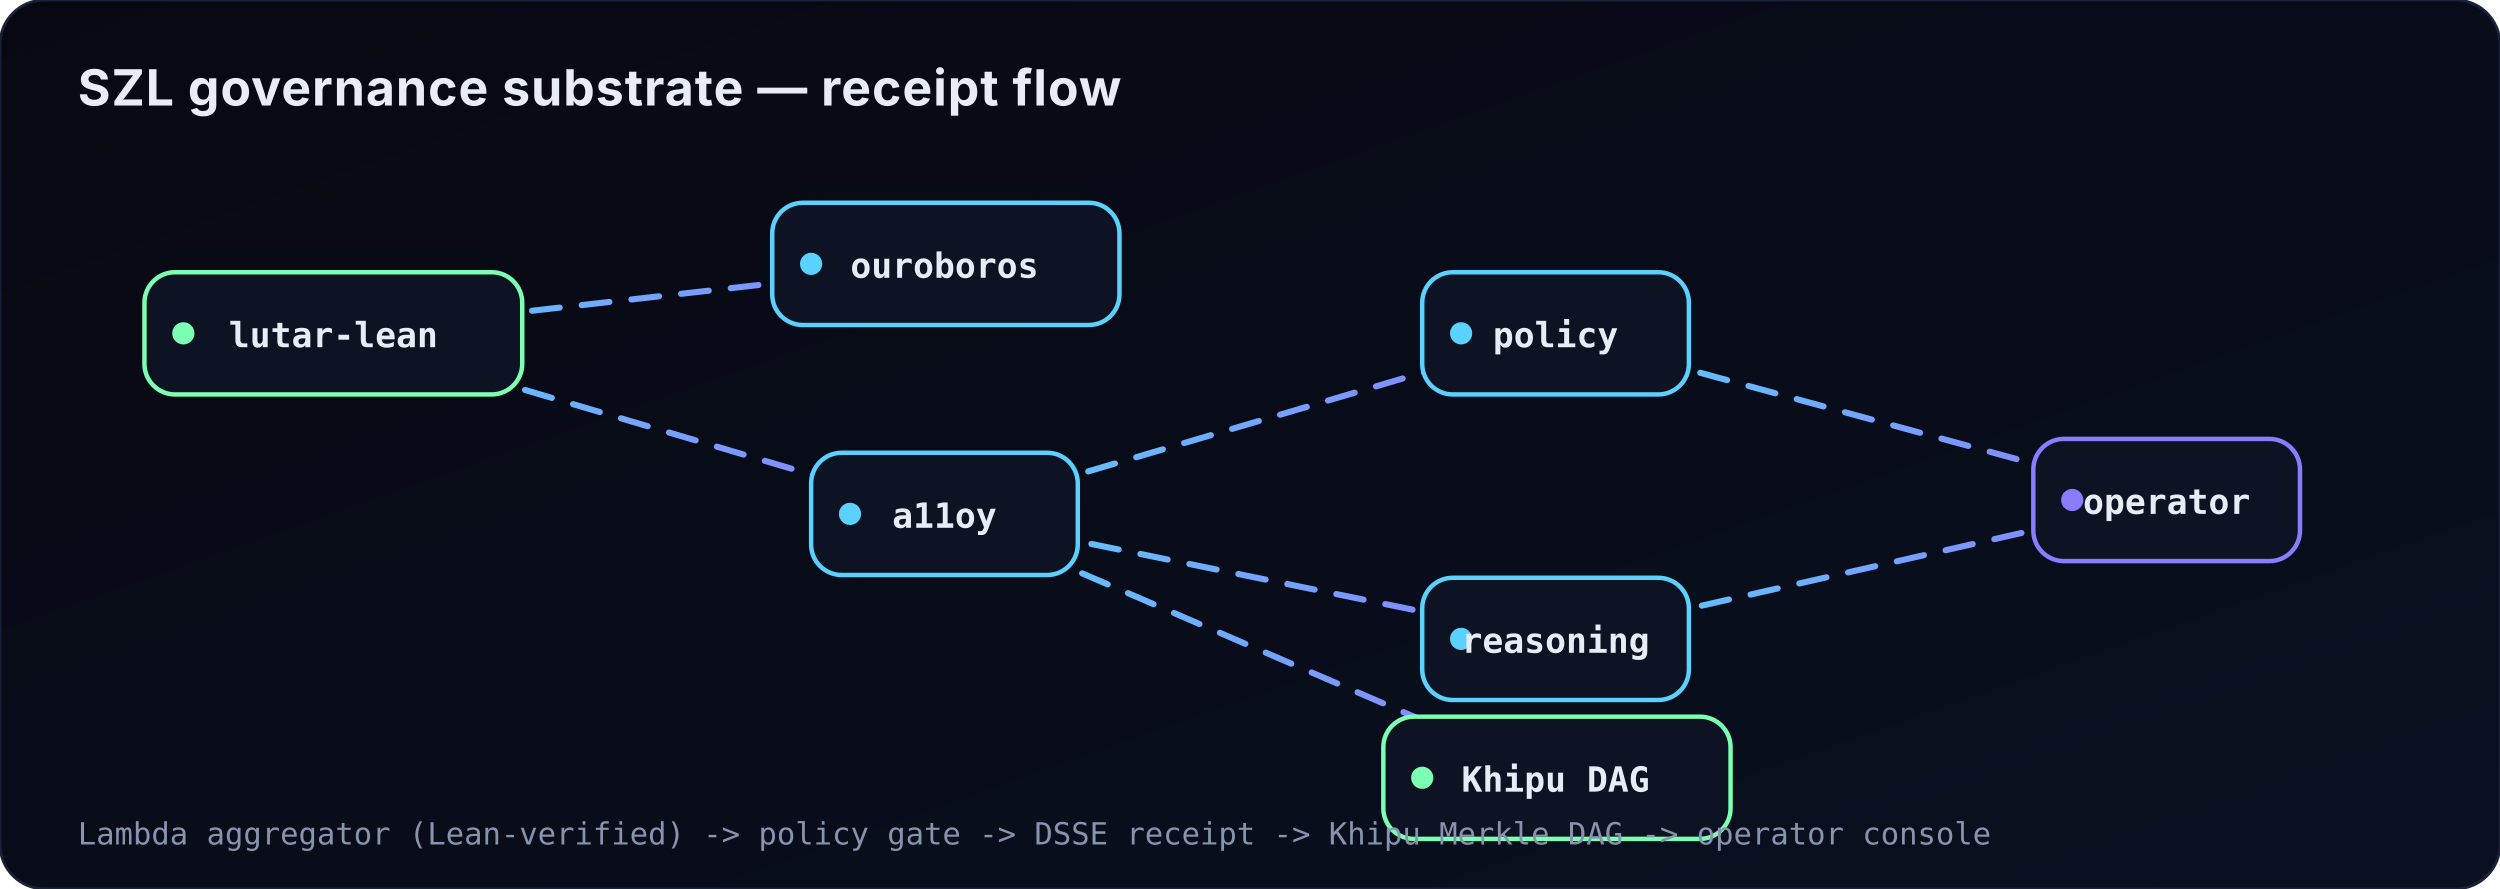
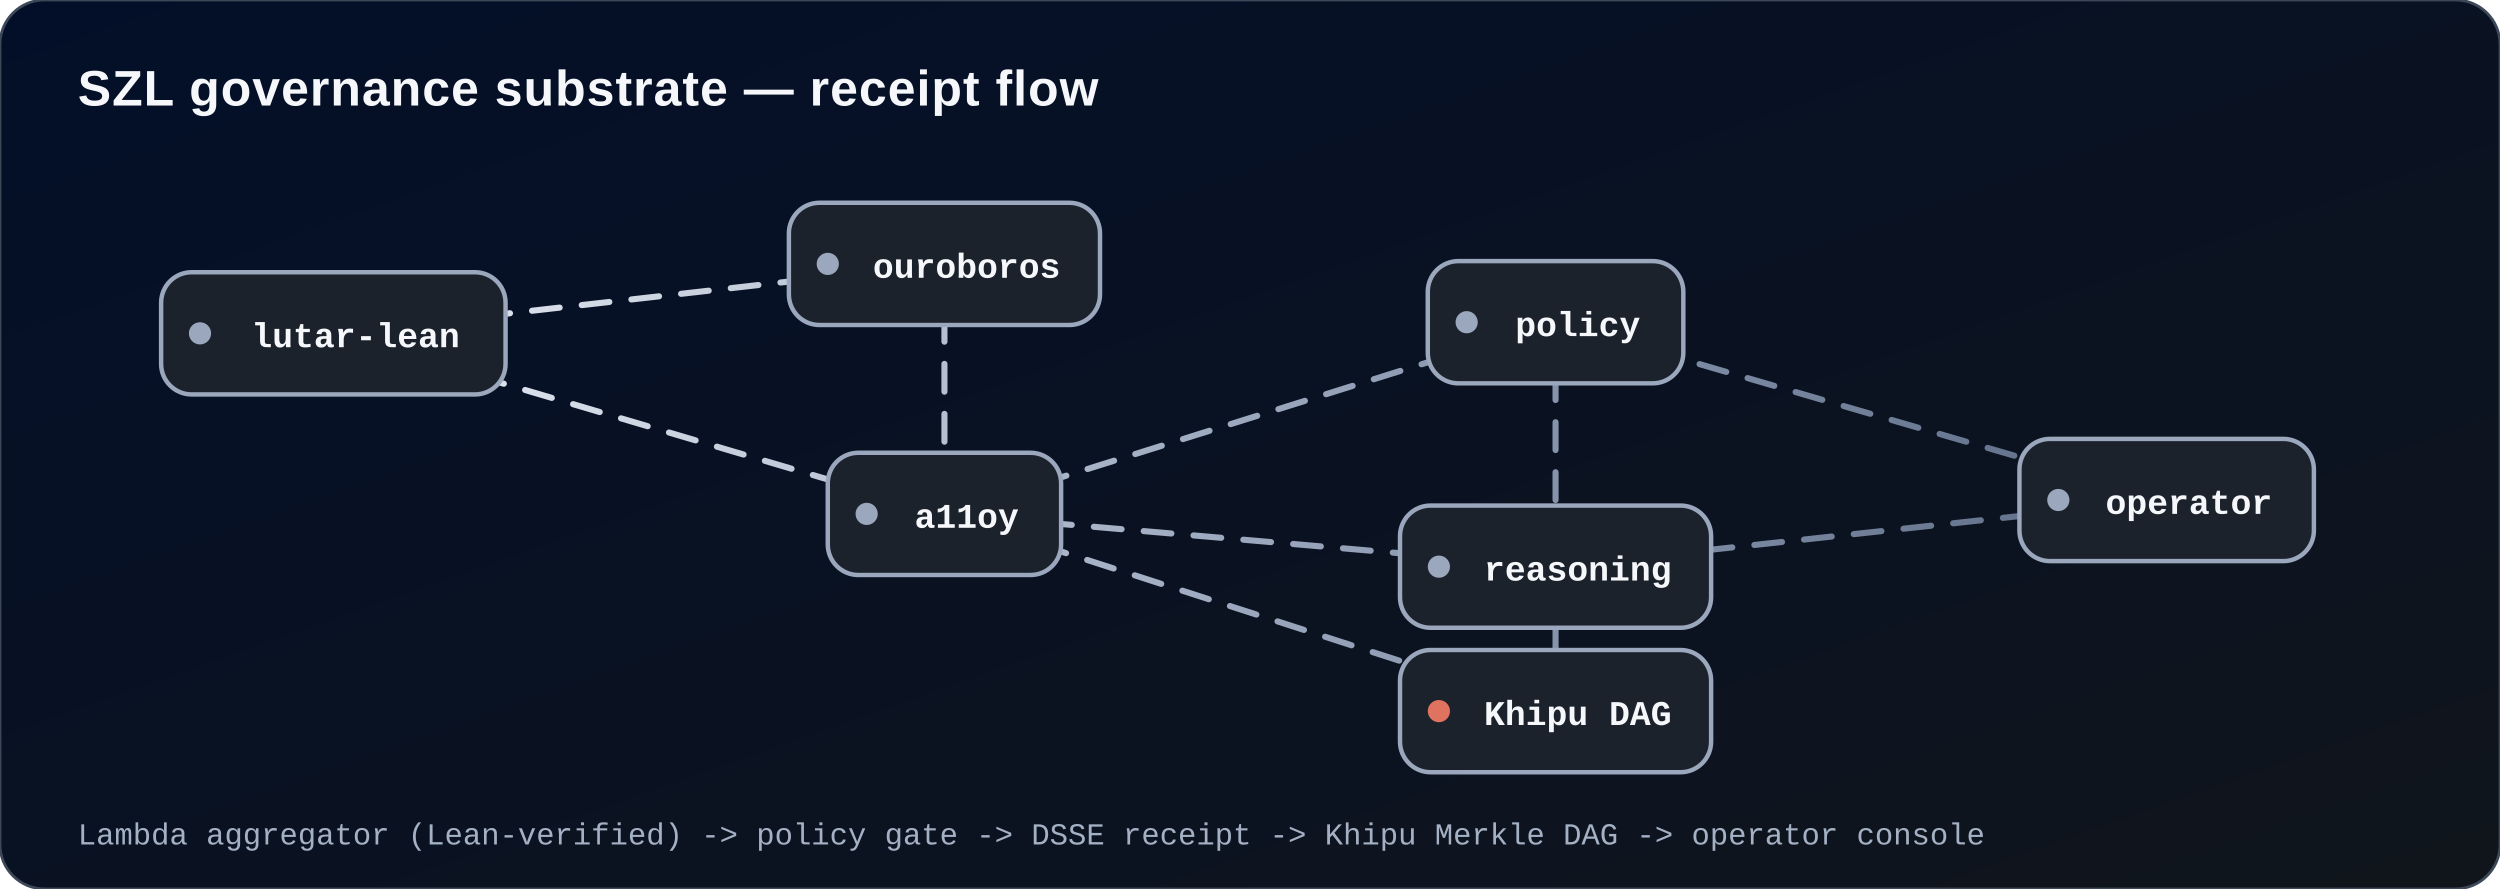
<svg xmlns="http://www.w3.org/2000/svg" width="900" height="320" viewBox="0 0 900 320" role="img" aria-label="SZL governance substrate — receipt flow">
  <defs>
    <linearGradient id="bgg" x1="0" y1="0" x2="1" y2="1">
-       <stop offset="0" stop-color="#070912" />
-       <stop offset="1" stop-color="#0a1020" />
+       <stop offset="0" stop-color="#030F29" />
+       <stop offset="1" stop-color="#10151c" />
    </linearGradient>
-     <linearGradient id="eg" x1="0" y1="0" x2="1" y2="0">
-       <stop offset="0" stop-color="#5ad1ff" />
-       <stop offset="1" stop-color="#8b7bff" />
+     <linearGradient id="eg" gradientUnits="userSpaceOnUse" x1="120" y1="0" x2="780" y2="0">
+       <stop offset="0" stop-color="#E9EEF6" />
+       <stop offset=".5" stop-color="#9AA7BD" />
+       <stop offset="1" stop-color="#5C6B86" />
    </linearGradient>
    <style>
-       text{ font-family:'Inter','IBM Plex Sans',system-ui,sans-serif; }
-       .title{ font-size:18px; font-weight:700; fill:#e8ecf6; letter-spacing:.02em; }
-       .nl{ font-size:12.5px; font-weight:600; fill:#e8ecf6; font-family:'JetBrains Mono',monospace; }
-       .foot{ font-size:11px; fill:#8893ad; font-family:'JetBrains Mono',monospace; }
+       text{ font-family:system-ui, -apple-system, 'Segoe UI', 'Helvetica Neue', 'Liberation Sans', Arial, sans-serif; }
+       .title{ font-size:18px; font-weight:700; fill:#f5f7fa; letter-spacing:.02em; }
+       .nl{ font-size:12.5px; font-weight:600; fill:#f5f7fa; font-family:ui-monospace, 'SF Mono', 'Cascadia Code', 'JetBrains Mono', 'IBM Plex Mono', 'Liberation Mono', Menlo, Consolas, monospace; }
+       .flow{ stroke-dasharray:10 8; animation:szl-flow 1.4s linear infinite; }
+       @keyframes szl-flow{ to{ stroke-dashoffset:-36; } }
+       @media (prefers-reduced-motion: reduce){ .flow{ animation:none; } }
+       .foot{ font-size:11px; fill:#a4b1c4; font-family:ui-monospace, 'SF Mono', 'Cascadia Code', 'JetBrains Mono', 'IBM Plex Mono', 'Liberation Mono', Menlo, Consolas, monospace; }
    </style>
  </defs>
-   <rect width="900" height="320" rx="16" fill="url(#bgg)" stroke="#19223a" />
+   <rect width="900" height="320" rx="16" fill="url(#bgg)" stroke="#3c4757" />
  <text class="title" x="28" y="38">SZL governance substrate — receipt flow</text>
  <g>
-     <line x1="120" y1="120" x2="340" y2="95" stroke="url(#eg)" stroke-width="2.2" stroke-linecap="round" stroke-dasharray="10 8">
-       <animate attributeName="stroke-dashoffset" values="0;-36" dur="1.4s" begin="0.0s" repeatCount="indefinite" />
-     </line>
-     <line x1="120" y1="120" x2="340" y2="185" stroke="url(#eg)" stroke-width="2.2" stroke-linecap="round" stroke-dasharray="10 8">
-       <animate attributeName="stroke-dashoffset" values="0;-36" dur="1.4s" begin="0.25s" repeatCount="indefinite" />
-     </line>
-     <line x1="340" y1="95" x2="340" y2="185" stroke="url(#eg)" stroke-width="2.2" stroke-linecap="round" stroke-dasharray="10 8">
-       <animate attributeName="stroke-dashoffset" values="0;-36" dur="1.4s" begin="0.5s" repeatCount="indefinite" />
-     </line>
-     <line x1="340" y1="185" x2="560" y2="120" stroke="url(#eg)" stroke-width="2.2" stroke-linecap="round" stroke-dasharray="10 8">
-       <animate attributeName="stroke-dashoffset" values="0;-36" dur="1.4s" begin="0.75s" repeatCount="indefinite" />
-     </line>
-     <line x1="340" y1="185" x2="560" y2="230" stroke="url(#eg)" stroke-width="2.2" stroke-linecap="round" stroke-dasharray="10 8">
-       <animate attributeName="stroke-dashoffset" values="0;-36" dur="1.4s" begin="1.0s" repeatCount="indefinite" />
-     </line>
-     <line x1="560" y1="120" x2="780" y2="180" stroke="url(#eg)" stroke-width="2.2" stroke-linecap="round" stroke-dasharray="10 8">
-       <animate attributeName="stroke-dashoffset" values="0;-36" dur="1.4s" begin="0.0s" repeatCount="indefinite" />
-     </line>
-     <line x1="560" y1="230" x2="780" y2="180" stroke="url(#eg)" stroke-width="2.2" stroke-linecap="round" stroke-dasharray="10 8">
-       <animate attributeName="stroke-dashoffset" values="0;-36" dur="1.4s" begin="0.25s" repeatCount="indefinite" />
-     </line>
-     <line x1="340" y1="185" x2="560" y2="280" stroke="url(#eg)" stroke-width="2.2" stroke-linecap="round" stroke-dasharray="10 8">
-       <animate attributeName="stroke-dashoffset" values="0;-36" dur="1.4s" begin="0.5s" repeatCount="indefinite" />
-     </line>
-     <line x1="560" y1="120" x2="560" y2="280" stroke="url(#eg)" stroke-width="2.2" stroke-linecap="round" stroke-dasharray="10 8">
-       <animate attributeName="stroke-dashoffset" values="0;-36" dur="1.4s" begin="0.75s" repeatCount="indefinite" />
-     </line>
+     <line class="flow" x1="120" y1="120" x2="340" y2="95" stroke="url(#eg)" stroke-width="2.2" stroke-linecap="round" />
+     <line class="flow" x1="120" y1="120" x2="340" y2="185" stroke="url(#eg)" stroke-width="2.2" stroke-linecap="round" />
+     <line class="flow" x1="340" y1="95" x2="340" y2="185" stroke="url(#eg)" stroke-width="2.2" stroke-linecap="round" />
+     <line class="flow" x1="340" y1="185" x2="560" y2="116" stroke="url(#eg)" stroke-width="2.2" stroke-linecap="round" />
+     <line class="flow" x1="340" y1="185" x2="560" y2="204" stroke="url(#eg)" stroke-width="2.2" stroke-linecap="round" />
+     <line class="flow" x1="560" y1="116" x2="780" y2="180" stroke="url(#eg)" stroke-width="2.2" stroke-linecap="round" />
+     <line class="flow" x1="560" y1="204" x2="780" y2="180" stroke="url(#eg)" stroke-width="2.2" stroke-linecap="round" />
+     <line class="flow" x1="340" y1="185" x2="560" y2="256" stroke="url(#eg)" stroke-width="2.2" stroke-linecap="round" />
+     <line class="flow" x1="560" y1="116" x2="560" y2="256" stroke="url(#eg)" stroke-width="2.2" stroke-linecap="round" />
  </g>
  <g transform="translate(120,120)" text-anchor="middle">
-     <rect x="-68" y="-22" width="136" height="44" rx="11" fill="#0d1322" stroke="#7CFFB2" stroke-width="1.6">
-       <animate attributeName="stroke-opacity" values="0.5;1;0.5" dur="2.4s" repeatCount="indefinite" />
-     </rect>
-     <circle cx="-54" cy="0" r="4" fill="#7CFFB2">
-       <animate attributeName="r" values="3;5.5;3" dur="1.8s" repeatCount="indefinite" />
-     </circle>
-     <text class="nl" y="5">lutar-lean</text>
+     <rect x="-62" y="-22" width="124" height="44" rx="11" fill="#1b222c" stroke="#9AA7BD" stroke-width="1.6" />
+     <circle cx="-48" cy="0" r="4" fill="#9AA7BD" />
+     <text class="nl" x="8" y="5">lutar-lean</text>
  </g>
  <g transform="translate(340,95)" text-anchor="middle">
-     <rect x="-62" y="-22" width="125" height="44" rx="11" fill="#0d1322" stroke="#5ad1ff" stroke-width="1.6">
-       <animate attributeName="stroke-opacity" values="0.5;1;0.5" dur="2.7s" repeatCount="indefinite" />
-     </rect>
-     <circle cx="-48" cy="0" r="4" fill="#5ad1ff">
-       <animate attributeName="r" values="3;5.5;3" dur="2.0s" repeatCount="indefinite" />
-     </circle>
-     <text class="nl" y="5">ouroboros</text>
+     <rect x="-56" y="-22" width="112" height="44" rx="11" fill="#1b222c" stroke="#9AA7BD" stroke-width="1.6" />
+     <circle cx="-42" cy="0" r="4" fill="#9AA7BD" />
+     <text class="nl" x="8" y="5">ouroboros</text>
  </g>
  <g transform="translate(340,185)" text-anchor="middle">
-     <rect x="-48" y="-22" width="96" height="44" rx="11" fill="#0d1322" stroke="#5ad1ff" stroke-width="1.6">
-       <animate attributeName="stroke-opacity" values="0.5;1;0.5" dur="3.0s" repeatCount="indefinite" />
-     </rect>
-     <circle cx="-34" cy="0" r="4" fill="#5ad1ff">
-       <animate attributeName="r" values="3;5.5;3" dur="2.2s" repeatCount="indefinite" />
-     </circle>
-     <text class="nl" y="5">a11oy</text>
+     <rect x="-42" y="-22" width="84" height="44" rx="11" fill="#1b222c" stroke="#9AA7BD" stroke-width="1.6" />
+     <circle cx="-28" cy="0" r="4" fill="#9AA7BD" />
+     <text class="nl" x="8" y="5">a11oy</text>
  </g>
-   <g transform="translate(560,120)" text-anchor="middle">
-     <rect x="-48" y="-22" width="96" height="44" rx="11" fill="#0d1322" stroke="#5ad1ff" stroke-width="1.6">
-       <animate attributeName="stroke-opacity" values="0.5;1;0.5" dur="3.3s" repeatCount="indefinite" />
-     </rect>
-     <circle cx="-34" cy="0" r="4" fill="#5ad1ff">
-       <animate attributeName="r" values="3;5.5;3" dur="2.4s" repeatCount="indefinite" />
-     </circle>
-     <text class="nl" y="5">policy</text>
+   <g transform="translate(560,116)" text-anchor="middle">
+     <rect x="-46" y="-22" width="92" height="44" rx="11" fill="#1b222c" stroke="#9AA7BD" stroke-width="1.6" />
+     <circle cx="-32" cy="0" r="4" fill="#9AA7BD" />
+     <text class="nl" x="8" y="5">policy</text>
  </g>
-   <g transform="translate(560,230)" text-anchor="middle">
-     <rect x="-48" y="-22" width="96" height="44" rx="11" fill="#0d1322" stroke="#5ad1ff" stroke-width="1.6">
-       <animate attributeName="stroke-opacity" values="0.5;1;0.5" dur="3.6s" repeatCount="indefinite" />
-     </rect>
-     <circle cx="-34" cy="0" r="4" fill="#5ad1ff">
-       <animate attributeName="r" values="3;5.5;3" dur="2.6s" repeatCount="indefinite" />
-     </circle>
-     <text class="nl" y="5">reasoning</text>
+   <g transform="translate(560,204)" text-anchor="middle">
+     <rect x="-56" y="-22" width="112" height="44" rx="11" fill="#1b222c" stroke="#9AA7BD" stroke-width="1.6" />
+     <circle cx="-42" cy="0" r="4" fill="#9AA7BD" />
+     <text class="nl" x="8" y="5">reasoning</text>
  </g>
  <g transform="translate(780,180)" text-anchor="middle">
-     <rect x="-48" y="-22" width="96" height="44" rx="11" fill="#0d1322" stroke="#8b7bff" stroke-width="1.6">
-       <animate attributeName="stroke-opacity" values="0.5;1;0.5" dur="3.9s" repeatCount="indefinite" />
-     </rect>
-     <circle cx="-34" cy="0" r="4" fill="#8b7bff">
-       <animate attributeName="r" values="3;5.5;3" dur="2.8s" repeatCount="indefinite" />
-     </circle>
-     <text class="nl" y="5">operator</text>
+     <rect x="-53" y="-22" width="106" height="44" rx="11" fill="#1b222c" stroke="#9AA7BD" stroke-width="1.6" />
+     <circle cx="-39" cy="0" r="4" fill="#9AA7BD" />
+     <text class="nl" x="8" y="5">operator</text>
  </g>
-   <g transform="translate(560,280)" text-anchor="middle">
-     <rect x="-62" y="-22" width="125" height="44" rx="11" fill="#0d1322" stroke="#7CFFB2" stroke-width="1.6">
-       <animate attributeName="stroke-opacity" values="0.5;1;0.5" dur="4.2s" repeatCount="indefinite" />
-     </rect>
-     <circle cx="-48" cy="0" r="4" fill="#7CFFB2">
-       <animate attributeName="r" values="3;5.5;3" dur="3.0s" repeatCount="indefinite" />
-     </circle>
-     <text class="nl" y="5">Khipu DAG</text>
+   <g transform="translate(560,256)" text-anchor="middle">
+     <rect x="-56" y="-22" width="112" height="44" rx="11" fill="#1b222c" stroke="#9AA7BD" stroke-width="1.6" />
+     <circle cx="-42" cy="0" r="4" fill="#DF735F" />
+     <text class="nl" x="8" y="5">Khipu DAG</text>
  </g>
  <text class="foot" x="28" y="304">Lambda aggregator (Lean-verified) -&gt; policy gate -&gt; DSSE receipt -&gt; Khipu Merkle DAG -&gt; operator console</text>
</svg>
